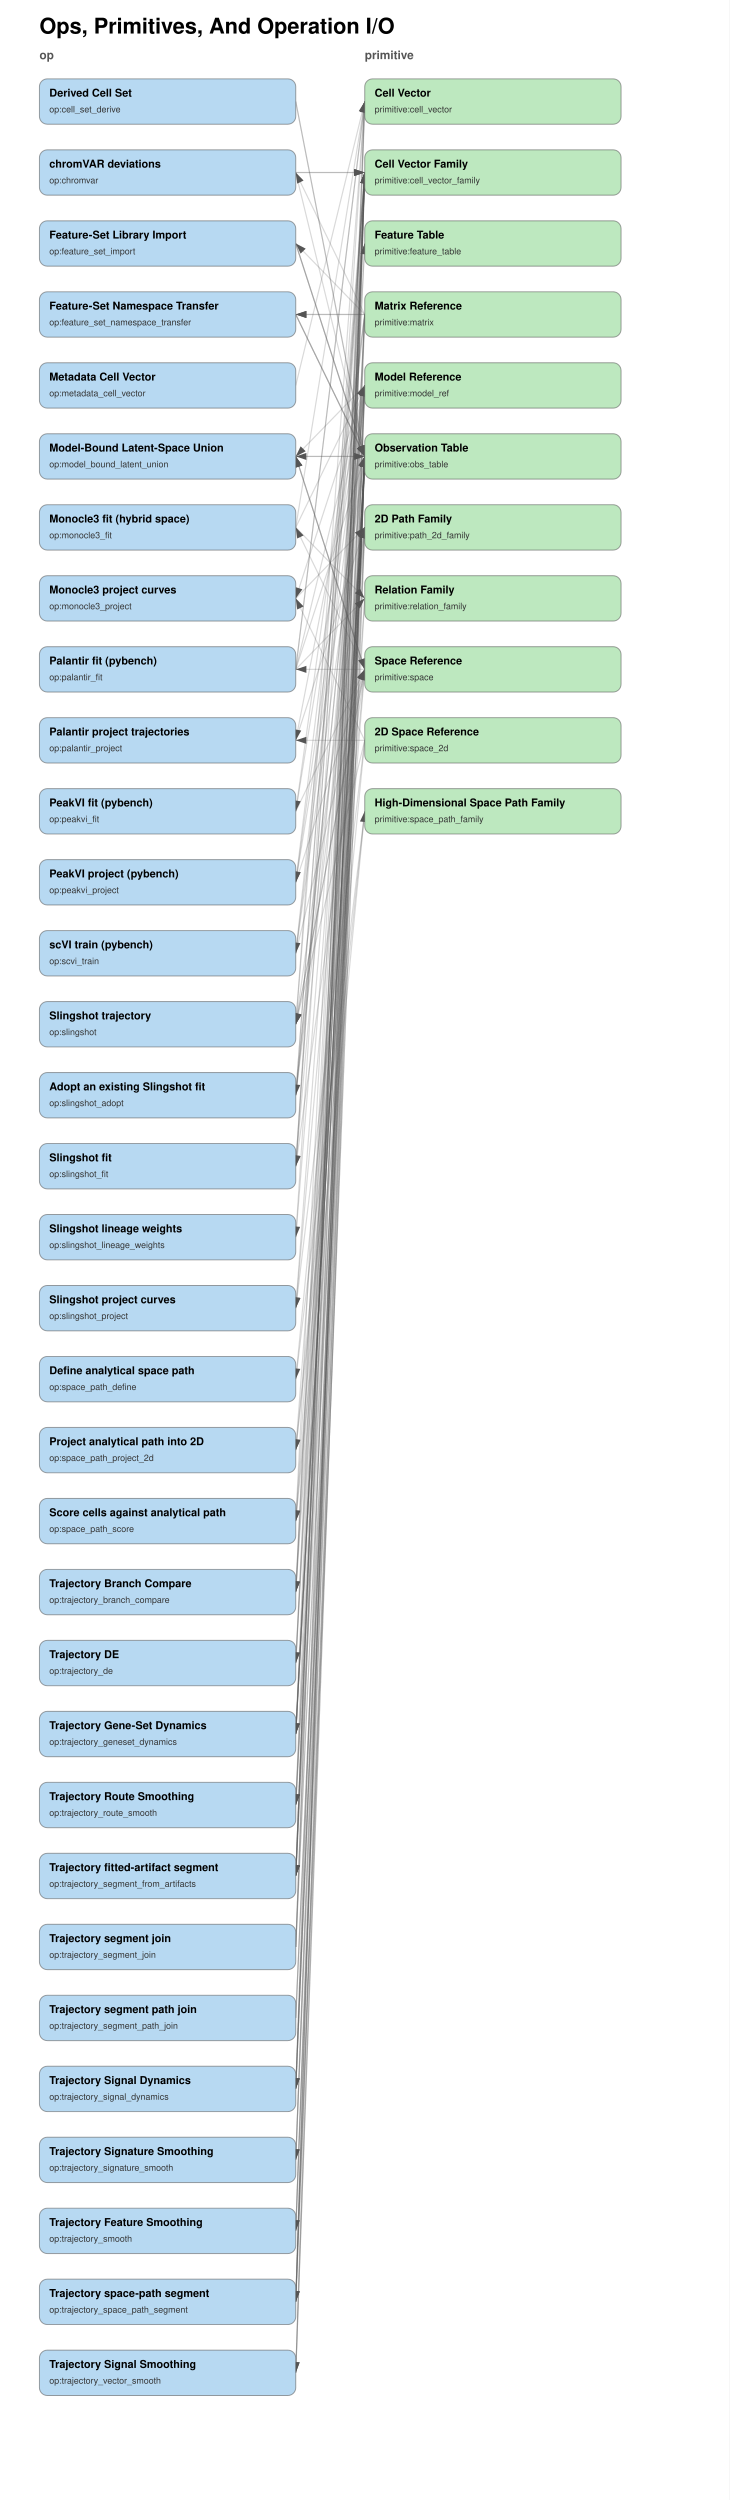
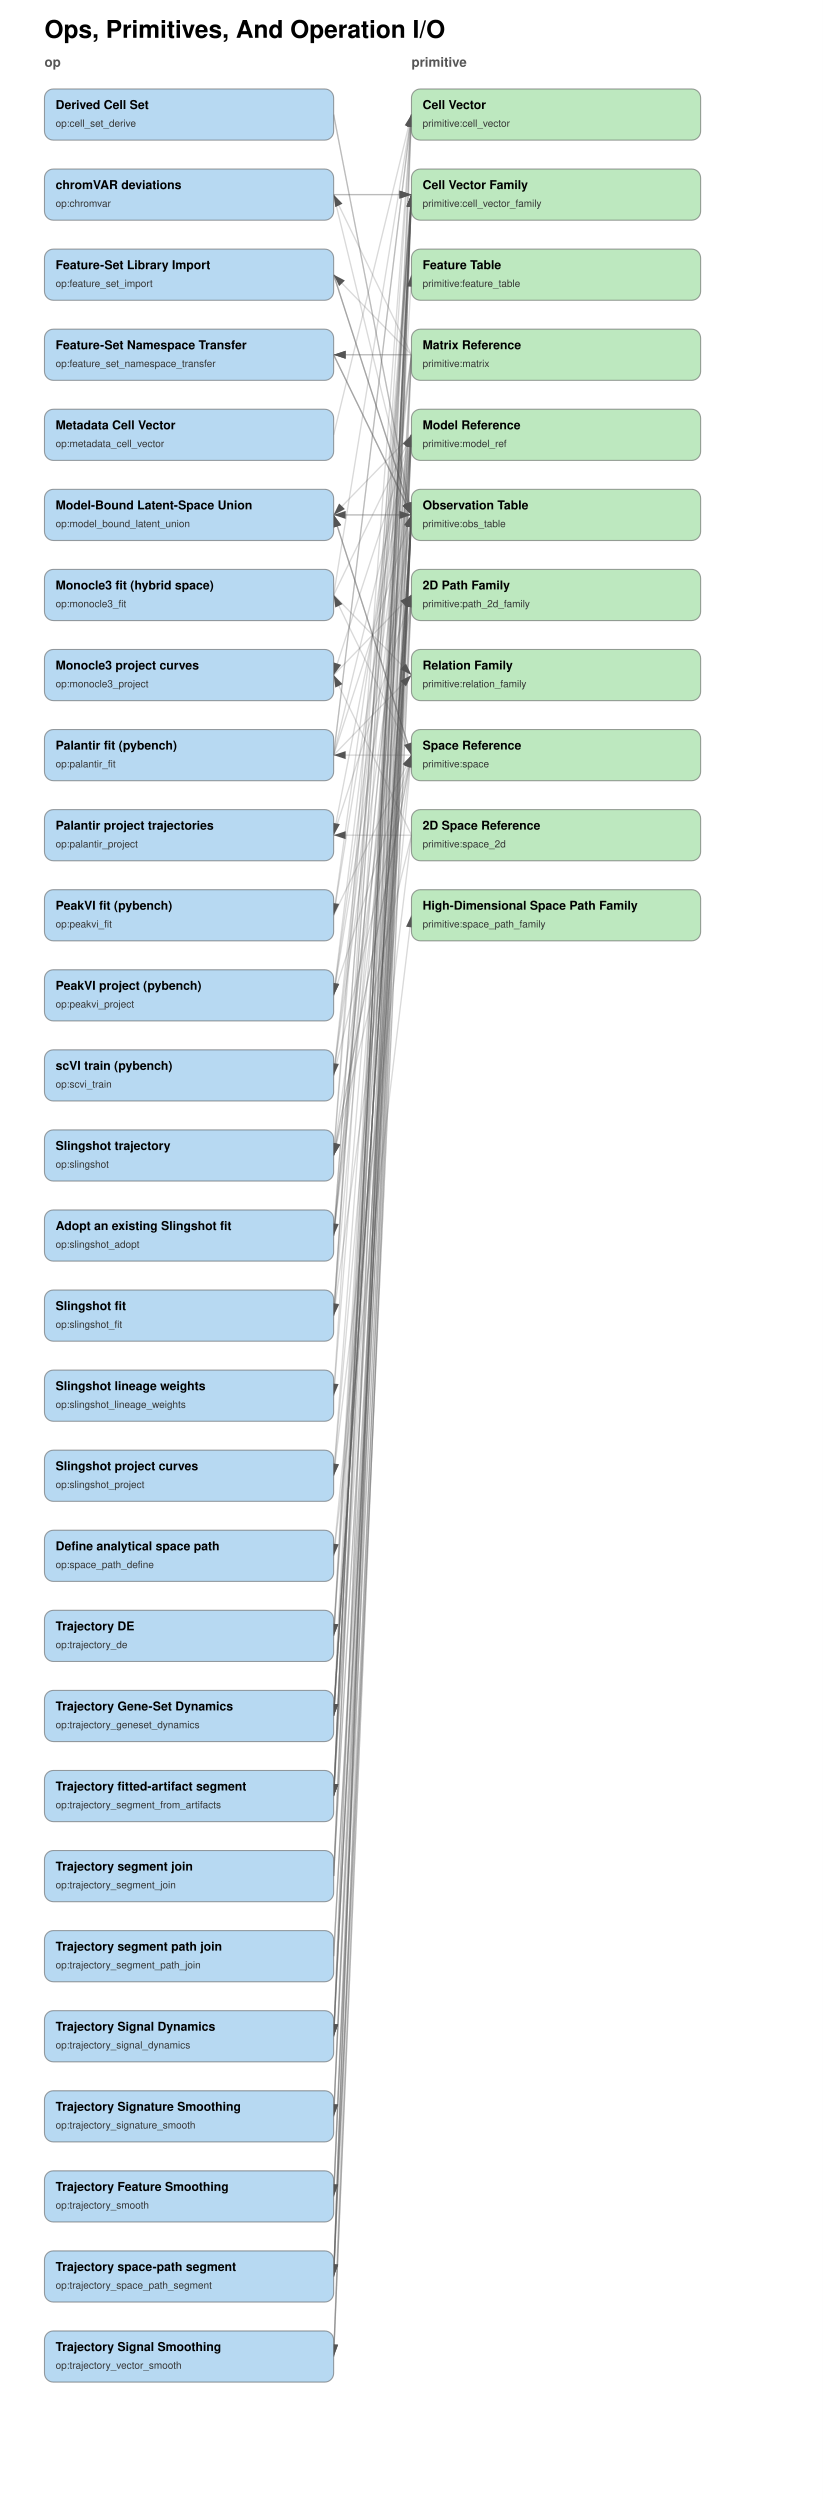
- <svg xmlns="http://www.w3.org/2000/svg" width="740" height="2536" viewBox="0 0 740 2536">
+ <svg xmlns="http://www.w3.org/2000/svg" width="740" height="2248" viewBox="0 0 740 2248">
  <rect width="100%" height="100%" fill="white" />
  <defs>
    <marker id="arrow" markerWidth="10" markerHeight="10" refX="9" refY="3" orient="auto" markerUnits="strokeWidth">
      <path d="M0,0 L0,6 L9,3 z" fill="#555" />
    </marker>
  </defs>
  <text x="40" y="34" font-family="Helvetica,Arial,sans-serif" font-size="22" font-weight="700">Ops, Primitives, And Operation I/O</text>
  <text x="40" y="60" font-family="Helvetica,Arial,sans-serif" font-size="12" font-weight="700" fill="#555">op</text>
  <text x="370" y="60" font-family="Helvetica,Arial,sans-serif" font-size="12" font-weight="700" fill="#555">primitive</text>
  <line x1="370" y1="103" x2="300" y2="1039" stroke="#555" stroke-opacity="0.22" stroke-width="1.2" marker-end="url(#arrow)" />
  <line x1="370" y1="103" x2="300" y2="1183" stroke="#555" stroke-opacity="0.22" stroke-width="1.2" marker-end="url(#arrow)" />
-   <line x1="370" y1="103" x2="300" y2="1831" stroke="#555" stroke-opacity="0.22" stroke-width="1.2" marker-end="url(#arrow)" />
+   <line x1="370" y1="175" x2="300" y2="1543" stroke="#555" stroke-opacity="0.22" stroke-width="1.2" marker-end="url(#arrow)" />
  <line x1="370" y1="175" x2="300" y2="1615" stroke="#555" stroke-opacity="0.22" stroke-width="1.2" marker-end="url(#arrow)" />
-   <line x1="370" y1="175" x2="300" y2="1759" stroke="#555" stroke-opacity="0.22" stroke-width="1.2" marker-end="url(#arrow)" />
-   <line x1="370" y1="175" x2="300" y2="1903" stroke="#555" stroke-opacity="0.22" stroke-width="1.2" marker-end="url(#arrow)" />
-   <line x1="370" y1="175" x2="300" y2="1903" stroke="#555" stroke-opacity="0.22" stroke-width="1.2" marker-end="url(#arrow)" />
-   <line x1="370" y1="175" x2="300" y2="1903" stroke="#555" stroke-opacity="0.22" stroke-width="1.2" marker-end="url(#arrow)" />
+   <line x1="370" y1="175" x2="300" y2="1615" stroke="#555" stroke-opacity="0.22" stroke-width="1.2" marker-end="url(#arrow)" />
+   <line x1="370" y1="175" x2="300" y2="1615" stroke="#555" stroke-opacity="0.22" stroke-width="1.2" marker-end="url(#arrow)" />
+   <line x1="370" y1="175" x2="300" y2="1831" stroke="#555" stroke-opacity="0.22" stroke-width="1.2" marker-end="url(#arrow)" />
+   <line x1="370" y1="175" x2="300" y2="1831" stroke="#555" stroke-opacity="0.22" stroke-width="1.2" marker-end="url(#arrow)" />
+   <line x1="370" y1="175" x2="300" y2="2047" stroke="#555" stroke-opacity="0.22" stroke-width="1.2" marker-end="url(#arrow)" />
  <line x1="370" y1="175" x2="300" y2="2119" stroke="#555" stroke-opacity="0.22" stroke-width="1.2" marker-end="url(#arrow)" />
-   <line x1="370" y1="175" x2="300" y2="2119" stroke="#555" stroke-opacity="0.22" stroke-width="1.2" marker-end="url(#arrow)" />
-   <line x1="370" y1="175" x2="300" y2="2335" stroke="#555" stroke-opacity="0.22" stroke-width="1.2" marker-end="url(#arrow)" />
-   <line x1="370" y1="175" x2="300" y2="2407" stroke="#555" stroke-opacity="0.22" stroke-width="1.2" marker-end="url(#arrow)" />
  <line x1="370" y1="319" x2="300" y2="175" stroke="#555" stroke-opacity="0.22" stroke-width="1.2" marker-end="url(#arrow)" />
  <line x1="370" y1="319" x2="300" y2="247" stroke="#555" stroke-opacity="0.22" stroke-width="1.2" marker-end="url(#arrow)" />
  <line x1="370" y1="319" x2="300" y2="319" stroke="#555" stroke-opacity="0.22" stroke-width="1.2" marker-end="url(#arrow)" />
  <line x1="370" y1="319" x2="300" y2="319" stroke="#555" stroke-opacity="0.22" stroke-width="1.2" marker-end="url(#arrow)" />
  <line x1="370" y1="319" x2="300" y2="823" stroke="#555" stroke-opacity="0.22" stroke-width="1.2" marker-end="url(#arrow)" />
  <line x1="370" y1="319" x2="300" y2="895" stroke="#555" stroke-opacity="0.22" stroke-width="1.2" marker-end="url(#arrow)" />
  <line x1="370" y1="319" x2="300" y2="967" stroke="#555" stroke-opacity="0.22" stroke-width="1.2" marker-end="url(#arrow)" />
-   <line x1="370" y1="319" x2="300" y2="1615" stroke="#555" stroke-opacity="0.22" stroke-width="1.2" marker-end="url(#arrow)" />
-   <line x1="370" y1="319" x2="300" y2="1687" stroke="#555" stroke-opacity="0.22" stroke-width="1.2" marker-end="url(#arrow)" />
-   <line x1="370" y1="319" x2="300" y2="1759" stroke="#555" stroke-opacity="0.22" stroke-width="1.2" marker-end="url(#arrow)" />
-   <line x1="370" y1="319" x2="300" y2="1831" stroke="#555" stroke-opacity="0.22" stroke-width="1.2" marker-end="url(#arrow)" />
-   <line x1="370" y1="319" x2="300" y2="2191" stroke="#555" stroke-opacity="0.22" stroke-width="1.2" marker-end="url(#arrow)" />
-   <line x1="370" y1="319" x2="300" y2="2263" stroke="#555" stroke-opacity="0.22" stroke-width="1.2" marker-end="url(#arrow)" />
+   <line x1="370" y1="319" x2="300" y2="1471" stroke="#555" stroke-opacity="0.22" stroke-width="1.2" marker-end="url(#arrow)" />
+   <line x1="370" y1="319" x2="300" y2="1543" stroke="#555" stroke-opacity="0.22" stroke-width="1.2" marker-end="url(#arrow)" />
+   <line x1="370" y1="319" x2="300" y2="1903" stroke="#555" stroke-opacity="0.22" stroke-width="1.2" marker-end="url(#arrow)" />
+   <line x1="370" y1="319" x2="300" y2="1975" stroke="#555" stroke-opacity="0.22" stroke-width="1.2" marker-end="url(#arrow)" />
  <line x1="370" y1="391" x2="300" y2="463" stroke="#555" stroke-opacity="0.22" stroke-width="1.2" marker-end="url(#arrow)" />
  <line x1="370" y1="391" x2="300" y2="607" stroke="#555" stroke-opacity="0.22" stroke-width="1.2" marker-end="url(#arrow)" />
  <line x1="370" y1="391" x2="300" y2="751" stroke="#555" stroke-opacity="0.22" stroke-width="1.2" marker-end="url(#arrow)" />
  <line x1="370" y1="391" x2="300" y2="895" stroke="#555" stroke-opacity="0.22" stroke-width="1.2" marker-end="url(#arrow)" />
  <line x1="370" y1="391" x2="300" y2="1111" stroke="#555" stroke-opacity="0.22" stroke-width="1.2" marker-end="url(#arrow)" />
  <line x1="370" y1="391" x2="300" y2="1255" stroke="#555" stroke-opacity="0.22" stroke-width="1.2" marker-end="url(#arrow)" />
  <line x1="370" y1="391" x2="300" y2="1327" stroke="#555" stroke-opacity="0.22" stroke-width="1.2" marker-end="url(#arrow)" />
-   <line x1="370" y1="391" x2="300" y2="1687" stroke="#555" stroke-opacity="0.22" stroke-width="1.2" marker-end="url(#arrow)" />
-   <line x1="370" y1="391" x2="300" y2="1759" stroke="#555" stroke-opacity="0.22" stroke-width="1.2" marker-end="url(#arrow)" />
+   <line x1="370" y1="391" x2="300" y2="1471" stroke="#555" stroke-opacity="0.22" stroke-width="1.2" marker-end="url(#arrow)" />
+   <line x1="370" y1="391" x2="300" y2="1543" stroke="#555" stroke-opacity="0.22" stroke-width="1.2" marker-end="url(#arrow)" />
+   <line x1="370" y1="391" x2="300" y2="1615" stroke="#555" stroke-opacity="0.22" stroke-width="1.2" marker-end="url(#arrow)" />
+   <line x1="370" y1="391" x2="300" y2="1831" stroke="#555" stroke-opacity="0.22" stroke-width="1.2" marker-end="url(#arrow)" />
  <line x1="370" y1="391" x2="300" y2="1903" stroke="#555" stroke-opacity="0.22" stroke-width="1.2" marker-end="url(#arrow)" />
+   <line x1="370" y1="391" x2="300" y2="1975" stroke="#555" stroke-opacity="0.22" stroke-width="1.2" marker-end="url(#arrow)" />
  <line x1="370" y1="391" x2="300" y2="2119" stroke="#555" stroke-opacity="0.22" stroke-width="1.2" marker-end="url(#arrow)" />
-   <line x1="370" y1="391" x2="300" y2="2191" stroke="#555" stroke-opacity="0.22" stroke-width="1.2" marker-end="url(#arrow)" />
-   <line x1="370" y1="391" x2="300" y2="2263" stroke="#555" stroke-opacity="0.22" stroke-width="1.2" marker-end="url(#arrow)" />
-   <line x1="370" y1="391" x2="300" y2="2407" stroke="#555" stroke-opacity="0.22" stroke-width="1.2" marker-end="url(#arrow)" />
  <line x1="370" y1="463" x2="300" y2="463" stroke="#555" stroke-opacity="0.22" stroke-width="1.2" marker-end="url(#arrow)" />
-   <line x1="370" y1="535" x2="300" y2="1903" stroke="#555" stroke-opacity="0.22" stroke-width="1.2" marker-end="url(#arrow)" />
-   <line x1="370" y1="535" x2="300" y2="2335" stroke="#555" stroke-opacity="0.22" stroke-width="1.2" marker-end="url(#arrow)" />
-   <line x1="370" y1="535" x2="300" y2="2335" stroke="#555" stroke-opacity="0.22" stroke-width="1.2" marker-end="url(#arrow)" />
-   <line x1="370" y1="607" x2="300" y2="1615" stroke="#555" stroke-opacity="0.22" stroke-width="1.2" marker-end="url(#arrow)" />
-   <line x1="370" y1="607" x2="300" y2="1831" stroke="#555" stroke-opacity="0.22" stroke-width="1.2" marker-end="url(#arrow)" />
+   <line x1="370" y1="535" x2="300" y2="1615" stroke="#555" stroke-opacity="0.22" stroke-width="1.2" marker-end="url(#arrow)" />
+   <line x1="370" y1="535" x2="300" y2="2047" stroke="#555" stroke-opacity="0.22" stroke-width="1.2" marker-end="url(#arrow)" />
+   <line x1="370" y1="535" x2="300" y2="2047" stroke="#555" stroke-opacity="0.22" stroke-width="1.2" marker-end="url(#arrow)" />
  <line x1="370" y1="679" x2="300" y2="463" stroke="#555" stroke-opacity="0.22" stroke-width="1.2" marker-end="url(#arrow)" />
  <line x1="370" y1="679" x2="300" y2="463" stroke="#555" stroke-opacity="0.22" stroke-width="1.2" marker-end="url(#arrow)" />
  <line x1="370" y1="679" x2="300" y2="535" stroke="#555" stroke-opacity="0.22" stroke-width="1.2" marker-end="url(#arrow)" />
  <line x1="370" y1="679" x2="300" y2="679" stroke="#555" stroke-opacity="0.22" stroke-width="1.2" marker-end="url(#arrow)" />
  <line x1="370" y1="679" x2="300" y2="1039" stroke="#555" stroke-opacity="0.22" stroke-width="1.2" marker-end="url(#arrow)" />
  <line x1="370" y1="679" x2="300" y2="1039" stroke="#555" stroke-opacity="0.22" stroke-width="1.2" marker-end="url(#arrow)" />
  <line x1="370" y1="679" x2="300" y2="1183" stroke="#555" stroke-opacity="0.22" stroke-width="1.2" marker-end="url(#arrow)" />
  <line x1="370" y1="679" x2="300" y2="1399" stroke="#555" stroke-opacity="0.22" stroke-width="1.2" marker-end="url(#arrow)" />
-   <line x1="370" y1="679" x2="300" y2="1543" stroke="#555" stroke-opacity="0.22" stroke-width="1.2" marker-end="url(#arrow)" />
  <line x1="370" y1="751" x2="300" y2="607" stroke="#555" stroke-opacity="0.22" stroke-width="1.2" marker-end="url(#arrow)" />
  <line x1="370" y1="751" x2="300" y2="751" stroke="#555" stroke-opacity="0.22" stroke-width="1.2" marker-end="url(#arrow)" />
  <line x1="370" y1="751" x2="300" y2="1039" stroke="#555" stroke-opacity="0.22" stroke-width="1.2" marker-end="url(#arrow)" />
  <line x1="370" y1="751" x2="300" y2="1327" stroke="#555" stroke-opacity="0.22" stroke-width="1.2" marker-end="url(#arrow)" />
-   <line x1="370" y1="751" x2="300" y2="1471" stroke="#555" stroke-opacity="0.22" stroke-width="1.2" marker-end="url(#arrow)" />
-   <line x1="370" y1="823" x2="300" y2="1471" stroke="#555" stroke-opacity="0.22" stroke-width="1.2" marker-end="url(#arrow)" />
-   <line x1="370" y1="823" x2="300" y2="1543" stroke="#555" stroke-opacity="0.22" stroke-width="1.2" marker-end="url(#arrow)" />
  <line x1="300" y1="103" x2="370" y2="463" stroke="#555" stroke-opacity="0.22" stroke-width="1.2" marker-end="url(#arrow)" />
  <line x1="300" y1="103" x2="370" y2="463" stroke="#555" stroke-opacity="0.22" stroke-width="1.2" marker-end="url(#arrow)" />
  <line x1="300" y1="175" x2="370" y2="175" stroke="#555" stroke-opacity="0.22" stroke-width="1.2" marker-end="url(#arrow)" />
  <line x1="300" y1="175" x2="370" y2="175" stroke="#555" stroke-opacity="0.22" stroke-width="1.2" marker-end="url(#arrow)" />
  <line x1="300" y1="175" x2="370" y2="463" stroke="#555" stroke-opacity="0.22" stroke-width="1.2" marker-end="url(#arrow)" />
  <line x1="300" y1="247" x2="370" y2="463" stroke="#555" stroke-opacity="0.22" stroke-width="1.2" marker-end="url(#arrow)" />
  <line x1="300" y1="247" x2="370" y2="463" stroke="#555" stroke-opacity="0.22" stroke-width="1.2" marker-end="url(#arrow)" />
  <line x1="300" y1="247" x2="370" y2="463" stroke="#555" stroke-opacity="0.22" stroke-width="1.2" marker-end="url(#arrow)" />
  <line x1="300" y1="319" x2="370" y2="463" stroke="#555" stroke-opacity="0.22" stroke-width="1.2" marker-end="url(#arrow)" />
  <line x1="300" y1="319" x2="370" y2="463" stroke="#555" stroke-opacity="0.22" stroke-width="1.2" marker-end="url(#arrow)" />
  <line x1="300" y1="319" x2="370" y2="463" stroke="#555" stroke-opacity="0.22" stroke-width="1.2" marker-end="url(#arrow)" />
  <line x1="300" y1="391" x2="370" y2="103" stroke="#555" stroke-opacity="0.22" stroke-width="1.2" marker-end="url(#arrow)" />
  <line x1="300" y1="463" x2="370" y2="463" stroke="#555" stroke-opacity="0.22" stroke-width="1.2" marker-end="url(#arrow)" />
  <line x1="300" y1="463" x2="370" y2="679" stroke="#555" stroke-opacity="0.22" stroke-width="1.2" marker-end="url(#arrow)" />
  <line x1="300" y1="535" x2="370" y2="103" stroke="#555" stroke-opacity="0.22" stroke-width="1.2" marker-end="url(#arrow)" />
  <line x1="300" y1="535" x2="370" y2="391" stroke="#555" stroke-opacity="0.22" stroke-width="1.2" marker-end="url(#arrow)" />
  <line x1="300" y1="535" x2="370" y2="607" stroke="#555" stroke-opacity="0.22" stroke-width="1.2" marker-end="url(#arrow)" />
  <line x1="300" y1="607" x2="370" y2="535" stroke="#555" stroke-opacity="0.22" stroke-width="1.2" marker-end="url(#arrow)" />
  <line x1="300" y1="679" x2="370" y2="103" stroke="#555" stroke-opacity="0.22" stroke-width="1.2" marker-end="url(#arrow)" />
  <line x1="300" y1="679" x2="370" y2="103" stroke="#555" stroke-opacity="0.22" stroke-width="1.2" marker-end="url(#arrow)" />
  <line x1="300" y1="679" x2="370" y2="391" stroke="#555" stroke-opacity="0.22" stroke-width="1.2" marker-end="url(#arrow)" />
  <line x1="300" y1="679" x2="370" y2="463" stroke="#555" stroke-opacity="0.22" stroke-width="1.2" marker-end="url(#arrow)" />
  <line x1="300" y1="679" x2="370" y2="607" stroke="#555" stroke-opacity="0.22" stroke-width="1.2" marker-end="url(#arrow)" />
  <line x1="300" y1="751" x2="370" y2="535" stroke="#555" stroke-opacity="0.22" stroke-width="1.2" marker-end="url(#arrow)" />
  <line x1="300" y1="823" x2="370" y2="391" stroke="#555" stroke-opacity="0.22" stroke-width="1.2" marker-end="url(#arrow)" />
  <line x1="300" y1="823" x2="370" y2="679" stroke="#555" stroke-opacity="0.22" stroke-width="1.2" marker-end="url(#arrow)" />
  <line x1="300" y1="895" x2="370" y2="463" stroke="#555" stroke-opacity="0.22" stroke-width="1.2" marker-end="url(#arrow)" />
  <line x1="300" y1="895" x2="370" y2="679" stroke="#555" stroke-opacity="0.22" stroke-width="1.2" marker-end="url(#arrow)" />
  <line x1="300" y1="967" x2="370" y2="391" stroke="#555" stroke-opacity="0.22" stroke-width="1.2" marker-end="url(#arrow)" />
  <line x1="300" y1="967" x2="370" y2="463" stroke="#555" stroke-opacity="0.22" stroke-width="1.2" marker-end="url(#arrow)" />
  <line x1="300" y1="967" x2="370" y2="679" stroke="#555" stroke-opacity="0.22" stroke-width="1.2" marker-end="url(#arrow)" />
  <line x1="300" y1="1039" x2="370" y2="175" stroke="#555" stroke-opacity="0.22" stroke-width="1.2" marker-end="url(#arrow)" />
  <line x1="300" y1="1039" x2="370" y2="535" stroke="#555" stroke-opacity="0.22" stroke-width="1.2" marker-end="url(#arrow)" />
  <line x1="300" y1="1111" x2="370" y2="175" stroke="#555" stroke-opacity="0.22" stroke-width="1.2" marker-end="url(#arrow)" />
  <line x1="300" y1="1111" x2="370" y2="175" stroke="#555" stroke-opacity="0.22" stroke-width="1.2" marker-end="url(#arrow)" />
  <line x1="300" y1="1111" x2="370" y2="391" stroke="#555" stroke-opacity="0.22" stroke-width="1.2" marker-end="url(#arrow)" />
  <line x1="300" y1="1111" x2="370" y2="463" stroke="#555" stroke-opacity="0.22" stroke-width="1.2" marker-end="url(#arrow)" />
  <line x1="300" y1="1111" x2="370" y2="535" stroke="#555" stroke-opacity="0.22" stroke-width="1.2" marker-end="url(#arrow)" />
  <line x1="300" y1="1183" x2="370" y2="175" stroke="#555" stroke-opacity="0.22" stroke-width="1.2" marker-end="url(#arrow)" />
  <line x1="300" y1="1183" x2="370" y2="175" stroke="#555" stroke-opacity="0.22" stroke-width="1.2" marker-end="url(#arrow)" />
  <line x1="300" y1="1183" x2="370" y2="391" stroke="#555" stroke-opacity="0.22" stroke-width="1.2" marker-end="url(#arrow)" />
  <line x1="300" y1="1255" x2="370" y2="175" stroke="#555" stroke-opacity="0.22" stroke-width="1.2" marker-end="url(#arrow)" />
  <line x1="300" y1="1327" x2="370" y2="535" stroke="#555" stroke-opacity="0.22" stroke-width="1.2" marker-end="url(#arrow)" />
  <line x1="300" y1="1399" x2="370" y2="823" stroke="#555" stroke-opacity="0.22" stroke-width="1.2" marker-end="url(#arrow)" />
-   <line x1="300" y1="1471" x2="370" y2="535" stroke="#555" stroke-opacity="0.22" stroke-width="1.2" marker-end="url(#arrow)" />
-   <line x1="300" y1="1543" x2="370" y2="175" stroke="#555" stroke-opacity="0.22" stroke-width="1.2" marker-end="url(#arrow)" />
-   <line x1="300" y1="1543" x2="370" y2="463" stroke="#555" stroke-opacity="0.22" stroke-width="1.2" marker-end="url(#arrow)" />
-   <line x1="300" y1="1615" x2="370" y2="247" stroke="#555" stroke-opacity="0.22" stroke-width="1.2" marker-end="url(#arrow)" />
+   <line x1="300" y1="1471" x2="370" y2="247" stroke="#555" stroke-opacity="0.22" stroke-width="1.2" marker-end="url(#arrow)" />
+   <line x1="300" y1="1471" x2="370" y2="463" stroke="#555" stroke-opacity="0.22" stroke-width="1.2" marker-end="url(#arrow)" />
+   <line x1="300" y1="1543" x2="370" y2="463" stroke="#555" stroke-opacity="0.22" stroke-width="1.2" marker-end="url(#arrow)" />
+   <line x1="300" y1="1543" x2="370" y2="463" stroke="#555" stroke-opacity="0.22" stroke-width="1.2" marker-end="url(#arrow)" />
+   <line x1="300" y1="1543" x2="370" y2="463" stroke="#555" stroke-opacity="0.22" stroke-width="1.2" marker-end="url(#arrow)" />
+   <line x1="300" y1="1543" x2="370" y2="463" stroke="#555" stroke-opacity="0.22" stroke-width="1.2" marker-end="url(#arrow)" />
+   <line x1="300" y1="1543" x2="370" y2="463" stroke="#555" stroke-opacity="0.22" stroke-width="1.2" marker-end="url(#arrow)" />
+   <line x1="300" y1="1543" x2="370" y2="463" stroke="#555" stroke-opacity="0.22" stroke-width="1.2" marker-end="url(#arrow)" />
+   <line x1="300" y1="1615" x2="370" y2="103" stroke="#555" stroke-opacity="0.22" stroke-width="1.2" marker-end="url(#arrow)" />
+   <line x1="300" y1="1615" x2="370" y2="175" stroke="#555" stroke-opacity="0.22" stroke-width="1.2" marker-end="url(#arrow)" />
+   <line x1="300" y1="1615" x2="370" y2="175" stroke="#555" stroke-opacity="0.22" stroke-width="1.2" marker-end="url(#arrow)" />
  <line x1="300" y1="1615" x2="370" y2="463" stroke="#555" stroke-opacity="0.22" stroke-width="1.2" marker-end="url(#arrow)" />
-   <line x1="300" y1="1687" x2="370" y2="247" stroke="#555" stroke-opacity="0.22" stroke-width="1.2" marker-end="url(#arrow)" />
+   <line x1="300" y1="1687" x2="370" y2="103" stroke="#555" stroke-opacity="0.22" stroke-width="1.2" marker-end="url(#arrow)" />
+   <line x1="300" y1="1687" x2="370" y2="175" stroke="#555" stroke-opacity="0.22" stroke-width="1.2" marker-end="url(#arrow)" />
+   <line x1="300" y1="1687" x2="370" y2="175" stroke="#555" stroke-opacity="0.22" stroke-width="1.2" marker-end="url(#arrow)" />
+   <line x1="300" y1="1687" x2="370" y2="463" stroke="#555" stroke-opacity="0.22" stroke-width="1.2" marker-end="url(#arrow)" />
  <line x1="300" y1="1687" x2="370" y2="463" stroke="#555" stroke-opacity="0.22" stroke-width="1.2" marker-end="url(#arrow)" />
  <line x1="300" y1="1759" x2="370" y2="463" stroke="#555" stroke-opacity="0.22" stroke-width="1.2" marker-end="url(#arrow)" />
  <line x1="300" y1="1759" x2="370" y2="463" stroke="#555" stroke-opacity="0.22" stroke-width="1.2" marker-end="url(#arrow)" />
-   <line x1="300" y1="1759" x2="370" y2="463" stroke="#555" stroke-opacity="0.22" stroke-width="1.2" marker-end="url(#arrow)" />
-   <line x1="300" y1="1759" x2="370" y2="463" stroke="#555" stroke-opacity="0.22" stroke-width="1.2" marker-end="url(#arrow)" />
-   <line x1="300" y1="1759" x2="370" y2="463" stroke="#555" stroke-opacity="0.22" stroke-width="1.2" marker-end="url(#arrow)" />
-   <line x1="300" y1="1759" x2="370" y2="463" stroke="#555" stroke-opacity="0.22" stroke-width="1.2" marker-end="url(#arrow)" />
+   <line x1="300" y1="1759" x2="370" y2="535" stroke="#555" stroke-opacity="0.22" stroke-width="1.2" marker-end="url(#arrow)" />
  <line x1="300" y1="1831" x2="370" y2="463" stroke="#555" stroke-opacity="0.22" stroke-width="1.2" marker-end="url(#arrow)" />
  <line x1="300" y1="1831" x2="370" y2="463" stroke="#555" stroke-opacity="0.22" stroke-width="1.2" marker-end="url(#arrow)" />
-   <line x1="300" y1="1903" x2="370" y2="103" stroke="#555" stroke-opacity="0.22" stroke-width="1.2" marker-end="url(#arrow)" />
-   <line x1="300" y1="1903" x2="370" y2="175" stroke="#555" stroke-opacity="0.22" stroke-width="1.2" marker-end="url(#arrow)" />
-   <line x1="300" y1="1903" x2="370" y2="175" stroke="#555" stroke-opacity="0.22" stroke-width="1.2" marker-end="url(#arrow)" />
+   <line x1="300" y1="1831" x2="370" y2="463" stroke="#555" stroke-opacity="0.22" stroke-width="1.2" marker-end="url(#arrow)" />
+   <line x1="300" y1="1831" x2="370" y2="463" stroke="#555" stroke-opacity="0.22" stroke-width="1.2" marker-end="url(#arrow)" />
  <line x1="300" y1="1903" x2="370" y2="463" stroke="#555" stroke-opacity="0.22" stroke-width="1.2" marker-end="url(#arrow)" />
-   <line x1="300" y1="1975" x2="370" y2="103" stroke="#555" stroke-opacity="0.22" stroke-width="1.2" marker-end="url(#arrow)" />
-   <line x1="300" y1="1975" x2="370" y2="175" stroke="#555" stroke-opacity="0.22" stroke-width="1.2" marker-end="url(#arrow)" />
-   <line x1="300" y1="1975" x2="370" y2="175" stroke="#555" stroke-opacity="0.22" stroke-width="1.2" marker-end="url(#arrow)" />
+   <line x1="300" y1="1903" x2="370" y2="463" stroke="#555" stroke-opacity="0.22" stroke-width="1.2" marker-end="url(#arrow)" />
  <line x1="300" y1="1975" x2="370" y2="463" stroke="#555" stroke-opacity="0.22" stroke-width="1.2" marker-end="url(#arrow)" />
  <line x1="300" y1="1975" x2="370" y2="463" stroke="#555" stroke-opacity="0.22" stroke-width="1.2" marker-end="url(#arrow)" />
+   <line x1="300" y1="2047" x2="370" y2="103" stroke="#555" stroke-opacity="0.22" stroke-width="1.2" marker-end="url(#arrow)" />
+   <line x1="300" y1="2047" x2="370" y2="175" stroke="#555" stroke-opacity="0.22" stroke-width="1.2" marker-end="url(#arrow)" />
+   <line x1="300" y1="2047" x2="370" y2="175" stroke="#555" stroke-opacity="0.22" stroke-width="1.2" marker-end="url(#arrow)" />
  <line x1="300" y1="2047" x2="370" y2="463" stroke="#555" stroke-opacity="0.22" stroke-width="1.2" marker-end="url(#arrow)" />
  <line x1="300" y1="2047" x2="370" y2="463" stroke="#555" stroke-opacity="0.22" stroke-width="1.2" marker-end="url(#arrow)" />
-   <line x1="300" y1="2047" x2="370" y2="535" stroke="#555" stroke-opacity="0.22" stroke-width="1.2" marker-end="url(#arrow)" />
  <line x1="300" y1="2119" x2="370" y2="463" stroke="#555" stroke-opacity="0.22" stroke-width="1.2" marker-end="url(#arrow)" />
  <line x1="300" y1="2119" x2="370" y2="463" stroke="#555" stroke-opacity="0.22" stroke-width="1.2" marker-end="url(#arrow)" />
-   <line x1="300" y1="2119" x2="370" y2="463" stroke="#555" stroke-opacity="0.22" stroke-width="1.2" marker-end="url(#arrow)" />
-   <line x1="300" y1="2119" x2="370" y2="463" stroke="#555" stroke-opacity="0.22" stroke-width="1.2" marker-end="url(#arrow)" />
-   <line x1="300" y1="2191" x2="370" y2="463" stroke="#555" stroke-opacity="0.22" stroke-width="1.2" marker-end="url(#arrow)" />
-   <line x1="300" y1="2191" x2="370" y2="463" stroke="#555" stroke-opacity="0.22" stroke-width="1.2" marker-end="url(#arrow)" />
-   <line x1="300" y1="2263" x2="370" y2="463" stroke="#555" stroke-opacity="0.22" stroke-width="1.2" marker-end="url(#arrow)" />
-   <line x1="300" y1="2263" x2="370" y2="463" stroke="#555" stroke-opacity="0.22" stroke-width="1.2" marker-end="url(#arrow)" />
-   <line x1="300" y1="2335" x2="370" y2="103" stroke="#555" stroke-opacity="0.22" stroke-width="1.2" marker-end="url(#arrow)" />
-   <line x1="300" y1="2335" x2="370" y2="175" stroke="#555" stroke-opacity="0.22" stroke-width="1.2" marker-end="url(#arrow)" />
-   <line x1="300" y1="2335" x2="370" y2="175" stroke="#555" stroke-opacity="0.22" stroke-width="1.2" marker-end="url(#arrow)" />
-   <line x1="300" y1="2335" x2="370" y2="463" stroke="#555" stroke-opacity="0.22" stroke-width="1.2" marker-end="url(#arrow)" />
-   <line x1="300" y1="2335" x2="370" y2="463" stroke="#555" stroke-opacity="0.22" stroke-width="1.2" marker-end="url(#arrow)" />
-   <line x1="300" y1="2407" x2="370" y2="463" stroke="#555" stroke-opacity="0.22" stroke-width="1.2" marker-end="url(#arrow)" />
-   <line x1="300" y1="2407" x2="370" y2="463" stroke="#555" stroke-opacity="0.22" stroke-width="1.2" marker-end="url(#arrow)" />
  <g>
    <rect x="40" y="80" width="260" height="46" rx="8" fill="#b7d9f2" stroke="#555" stroke-opacity="0.55" />
    <text x="50" y="98" font-family="Helvetica,Arial,sans-serif" font-size="11" font-weight="700">Derived Cell Set</text>
    <text x="50" y="114" font-family="Helvetica,Arial,sans-serif" font-size="9" fill="#333">op:cell_set_derive</text>
  </g>
  <g>
    <rect x="40" y="152" width="260" height="46" rx="8" fill="#b7d9f2" stroke="#555" stroke-opacity="0.55" />
    <text x="50" y="170" font-family="Helvetica,Arial,sans-serif" font-size="11" font-weight="700">chromVAR deviations</text>
    <text x="50" y="186" font-family="Helvetica,Arial,sans-serif" font-size="9" fill="#333">op:chromvar</text>
  </g>
  <g>
    <rect x="40" y="224" width="260" height="46" rx="8" fill="#b7d9f2" stroke="#555" stroke-opacity="0.55" />
    <text x="50" y="242" font-family="Helvetica,Arial,sans-serif" font-size="11" font-weight="700">Feature-Set Library Import</text>
    <text x="50" y="258" font-family="Helvetica,Arial,sans-serif" font-size="9" fill="#333">op:feature_set_import</text>
  </g>
  <g>
    <rect x="40" y="296" width="260" height="46" rx="8" fill="#b7d9f2" stroke="#555" stroke-opacity="0.55" />
    <text x="50" y="314" font-family="Helvetica,Arial,sans-serif" font-size="11" font-weight="700">Feature-Set Namespace Transfer</text>
    <text x="50" y="330" font-family="Helvetica,Arial,sans-serif" font-size="9" fill="#333">op:feature_set_namespace_transfer</text>
  </g>
  <g>
    <rect x="40" y="368" width="260" height="46" rx="8" fill="#b7d9f2" stroke="#555" stroke-opacity="0.55" />
    <text x="50" y="386" font-family="Helvetica,Arial,sans-serif" font-size="11" font-weight="700">Metadata Cell Vector</text>
    <text x="50" y="402" font-family="Helvetica,Arial,sans-serif" font-size="9" fill="#333">op:metadata_cell_vector</text>
  </g>
  <g>
    <rect x="40" y="440" width="260" height="46" rx="8" fill="#b7d9f2" stroke="#555" stroke-opacity="0.55" />
    <text x="50" y="458" font-family="Helvetica,Arial,sans-serif" font-size="11" font-weight="700">Model-Bound Latent-Space Union</text>
    <text x="50" y="474" font-family="Helvetica,Arial,sans-serif" font-size="9" fill="#333">op:model_bound_latent_union</text>
  </g>
  <g>
    <rect x="40" y="512" width="260" height="46" rx="8" fill="#b7d9f2" stroke="#555" stroke-opacity="0.55" />
    <text x="50" y="530" font-family="Helvetica,Arial,sans-serif" font-size="11" font-weight="700">Monocle3 fit (hybrid space)</text>
    <text x="50" y="546" font-family="Helvetica,Arial,sans-serif" font-size="9" fill="#333">op:monocle3_fit</text>
  </g>
  <g>
    <rect x="40" y="584" width="260" height="46" rx="8" fill="#b7d9f2" stroke="#555" stroke-opacity="0.55" />
    <text x="50" y="602" font-family="Helvetica,Arial,sans-serif" font-size="11" font-weight="700">Monocle3 project curves</text>
    <text x="50" y="618" font-family="Helvetica,Arial,sans-serif" font-size="9" fill="#333">op:monocle3_project</text>
  </g>
  <g>
    <rect x="40" y="656" width="260" height="46" rx="8" fill="#b7d9f2" stroke="#555" stroke-opacity="0.55" />
    <text x="50" y="674" font-family="Helvetica,Arial,sans-serif" font-size="11" font-weight="700">Palantir fit (pybench)</text>
    <text x="50" y="690" font-family="Helvetica,Arial,sans-serif" font-size="9" fill="#333">op:palantir_fit</text>
  </g>
  <g>
    <rect x="40" y="728" width="260" height="46" rx="8" fill="#b7d9f2" stroke="#555" stroke-opacity="0.55" />
    <text x="50" y="746" font-family="Helvetica,Arial,sans-serif" font-size="11" font-weight="700">Palantir project trajectories</text>
    <text x="50" y="762" font-family="Helvetica,Arial,sans-serif" font-size="9" fill="#333">op:palantir_project</text>
  </g>
  <g>
    <rect x="40" y="800" width="260" height="46" rx="8" fill="#b7d9f2" stroke="#555" stroke-opacity="0.55" />
    <text x="50" y="818" font-family="Helvetica,Arial,sans-serif" font-size="11" font-weight="700">PeakVI fit (pybench)</text>
    <text x="50" y="834" font-family="Helvetica,Arial,sans-serif" font-size="9" fill="#333">op:peakvi_fit</text>
  </g>
  <g>
    <rect x="40" y="872" width="260" height="46" rx="8" fill="#b7d9f2" stroke="#555" stroke-opacity="0.55" />
    <text x="50" y="890" font-family="Helvetica,Arial,sans-serif" font-size="11" font-weight="700">PeakVI project (pybench)</text>
    <text x="50" y="906" font-family="Helvetica,Arial,sans-serif" font-size="9" fill="#333">op:peakvi_project</text>
  </g>
  <g>
    <rect x="40" y="944" width="260" height="46" rx="8" fill="#b7d9f2" stroke="#555" stroke-opacity="0.55" />
    <text x="50" y="962" font-family="Helvetica,Arial,sans-serif" font-size="11" font-weight="700">scVI train (pybench)</text>
    <text x="50" y="978" font-family="Helvetica,Arial,sans-serif" font-size="9" fill="#333">op:scvi_train</text>
  </g>
  <g>
    <rect x="40" y="1016" width="260" height="46" rx="8" fill="#b7d9f2" stroke="#555" stroke-opacity="0.55" />
    <text x="50" y="1034" font-family="Helvetica,Arial,sans-serif" font-size="11" font-weight="700">Slingshot trajectory</text>
    <text x="50" y="1050" font-family="Helvetica,Arial,sans-serif" font-size="9" fill="#333">op:slingshot</text>
  </g>
  <g>
    <rect x="40" y="1088" width="260" height="46" rx="8" fill="#b7d9f2" stroke="#555" stroke-opacity="0.55" />
    <text x="50" y="1106" font-family="Helvetica,Arial,sans-serif" font-size="11" font-weight="700">Adopt an existing Slingshot fit</text>
    <text x="50" y="1122" font-family="Helvetica,Arial,sans-serif" font-size="9" fill="#333">op:slingshot_adopt</text>
  </g>
  <g>
    <rect x="40" y="1160" width="260" height="46" rx="8" fill="#b7d9f2" stroke="#555" stroke-opacity="0.55" />
    <text x="50" y="1178" font-family="Helvetica,Arial,sans-serif" font-size="11" font-weight="700">Slingshot fit</text>
    <text x="50" y="1194" font-family="Helvetica,Arial,sans-serif" font-size="9" fill="#333">op:slingshot_fit</text>
  </g>
  <g>
    <rect x="40" y="1232" width="260" height="46" rx="8" fill="#b7d9f2" stroke="#555" stroke-opacity="0.55" />
    <text x="50" y="1250" font-family="Helvetica,Arial,sans-serif" font-size="11" font-weight="700">Slingshot lineage weights</text>
    <text x="50" y="1266" font-family="Helvetica,Arial,sans-serif" font-size="9" fill="#333">op:slingshot_lineage_weights</text>
  </g>
  <g>
    <rect x="40" y="1304" width="260" height="46" rx="8" fill="#b7d9f2" stroke="#555" stroke-opacity="0.55" />
    <text x="50" y="1322" font-family="Helvetica,Arial,sans-serif" font-size="11" font-weight="700">Slingshot project curves</text>
    <text x="50" y="1338" font-family="Helvetica,Arial,sans-serif" font-size="9" fill="#333">op:slingshot_project</text>
  </g>
  <g>
    <rect x="40" y="1376" width="260" height="46" rx="8" fill="#b7d9f2" stroke="#555" stroke-opacity="0.55" />
    <text x="50" y="1394" font-family="Helvetica,Arial,sans-serif" font-size="11" font-weight="700">Define analytical space path</text>
    <text x="50" y="1410" font-family="Helvetica,Arial,sans-serif" font-size="9" fill="#333">op:space_path_define</text>
  </g>
  <g>
    <rect x="40" y="1448" width="260" height="46" rx="8" fill="#b7d9f2" stroke="#555" stroke-opacity="0.55" />
-     <text x="50" y="1466" font-family="Helvetica,Arial,sans-serif" font-size="11" font-weight="700">Project analytical path into 2D</text>
-     <text x="50" y="1482" font-family="Helvetica,Arial,sans-serif" font-size="9" fill="#333">op:space_path_project_2d</text>
+     <text x="50" y="1466" font-family="Helvetica,Arial,sans-serif" font-size="11" font-weight="700">Trajectory DE</text>
+     <text x="50" y="1482" font-family="Helvetica,Arial,sans-serif" font-size="9" fill="#333">op:trajectory_de</text>
  </g>
  <g>
    <rect x="40" y="1520" width="260" height="46" rx="8" fill="#b7d9f2" stroke="#555" stroke-opacity="0.55" />
-     <text x="50" y="1538" font-family="Helvetica,Arial,sans-serif" font-size="11" font-weight="700">Score cells against analytical path</text>
-     <text x="50" y="1554" font-family="Helvetica,Arial,sans-serif" font-size="9" fill="#333">op:space_path_score</text>
+     <text x="50" y="1538" font-family="Helvetica,Arial,sans-serif" font-size="11" font-weight="700">Trajectory Gene-Set Dynamics</text>
+     <text x="50" y="1554" font-family="Helvetica,Arial,sans-serif" font-size="9" fill="#333">op:trajectory_geneset_dynamics</text>
  </g>
  <g>
    <rect x="40" y="1592" width="260" height="46" rx="8" fill="#b7d9f2" stroke="#555" stroke-opacity="0.55" />
-     <text x="50" y="1610" font-family="Helvetica,Arial,sans-serif" font-size="11" font-weight="700">Trajectory Branch Compare</text>
-     <text x="50" y="1626" font-family="Helvetica,Arial,sans-serif" font-size="9" fill="#333">op:trajectory_branch_compare</text>
+     <text x="50" y="1610" font-family="Helvetica,Arial,sans-serif" font-size="11" font-weight="700">Trajectory fitted-artifact segment</text>
+     <text x="50" y="1626" font-family="Helvetica,Arial,sans-serif" font-size="9" fill="#333">op:trajectory_segment_from_artifacts</text>
  </g>
  <g>
    <rect x="40" y="1664" width="260" height="46" rx="8" fill="#b7d9f2" stroke="#555" stroke-opacity="0.55" />
-     <text x="50" y="1682" font-family="Helvetica,Arial,sans-serif" font-size="11" font-weight="700">Trajectory DE</text>
-     <text x="50" y="1698" font-family="Helvetica,Arial,sans-serif" font-size="9" fill="#333">op:trajectory_de</text>
+     <text x="50" y="1682" font-family="Helvetica,Arial,sans-serif" font-size="11" font-weight="700">Trajectory segment join</text>
+     <text x="50" y="1698" font-family="Helvetica,Arial,sans-serif" font-size="9" fill="#333">op:trajectory_segment_join</text>
  </g>
  <g>
    <rect x="40" y="1736" width="260" height="46" rx="8" fill="#b7d9f2" stroke="#555" stroke-opacity="0.55" />
-     <text x="50" y="1754" font-family="Helvetica,Arial,sans-serif" font-size="11" font-weight="700">Trajectory Gene-Set Dynamics</text>
-     <text x="50" y="1770" font-family="Helvetica,Arial,sans-serif" font-size="9" fill="#333">op:trajectory_geneset_dynamics</text>
+     <text x="50" y="1754" font-family="Helvetica,Arial,sans-serif" font-size="11" font-weight="700">Trajectory segment path join</text>
+     <text x="50" y="1770" font-family="Helvetica,Arial,sans-serif" font-size="9" fill="#333">op:trajectory_segment_path_join</text>
  </g>
  <g>
    <rect x="40" y="1808" width="260" height="46" rx="8" fill="#b7d9f2" stroke="#555" stroke-opacity="0.55" />
-     <text x="50" y="1826" font-family="Helvetica,Arial,sans-serif" font-size="11" font-weight="700">Trajectory Route Smoothing</text>
-     <text x="50" y="1842" font-family="Helvetica,Arial,sans-serif" font-size="9" fill="#333">op:trajectory_route_smooth</text>
+     <text x="50" y="1826" font-family="Helvetica,Arial,sans-serif" font-size="11" font-weight="700">Trajectory Signal Dynamics</text>
+     <text x="50" y="1842" font-family="Helvetica,Arial,sans-serif" font-size="9" fill="#333">op:trajectory_signal_dynamics</text>
  </g>
  <g>
    <rect x="40" y="1880" width="260" height="46" rx="8" fill="#b7d9f2" stroke="#555" stroke-opacity="0.55" />
-     <text x="50" y="1898" font-family="Helvetica,Arial,sans-serif" font-size="11" font-weight="700">Trajectory fitted-artifact segment</text>
-     <text x="50" y="1914" font-family="Helvetica,Arial,sans-serif" font-size="9" fill="#333">op:trajectory_segment_from_artifacts</text>
+     <text x="50" y="1898" font-family="Helvetica,Arial,sans-serif" font-size="11" font-weight="700">Trajectory Signature Smoothing</text>
+     <text x="50" y="1914" font-family="Helvetica,Arial,sans-serif" font-size="9" fill="#333">op:trajectory_signature_smooth</text>
  </g>
  <g>
    <rect x="40" y="1952" width="260" height="46" rx="8" fill="#b7d9f2" stroke="#555" stroke-opacity="0.55" />
-     <text x="50" y="1970" font-family="Helvetica,Arial,sans-serif" font-size="11" font-weight="700">Trajectory segment join</text>
-     <text x="50" y="1986" font-family="Helvetica,Arial,sans-serif" font-size="9" fill="#333">op:trajectory_segment_join</text>
+     <text x="50" y="1970" font-family="Helvetica,Arial,sans-serif" font-size="11" font-weight="700">Trajectory Feature Smoothing</text>
+     <text x="50" y="1986" font-family="Helvetica,Arial,sans-serif" font-size="9" fill="#333">op:trajectory_smooth</text>
  </g>
  <g>
    <rect x="40" y="2024" width="260" height="46" rx="8" fill="#b7d9f2" stroke="#555" stroke-opacity="0.55" />
-     <text x="50" y="2042" font-family="Helvetica,Arial,sans-serif" font-size="11" font-weight="700">Trajectory segment path join</text>
-     <text x="50" y="2058" font-family="Helvetica,Arial,sans-serif" font-size="9" fill="#333">op:trajectory_segment_path_join</text>
+     <text x="50" y="2042" font-family="Helvetica,Arial,sans-serif" font-size="11" font-weight="700">Trajectory space-path segment</text>
+     <text x="50" y="2058" font-family="Helvetica,Arial,sans-serif" font-size="9" fill="#333">op:trajectory_space_path_segment</text>
  </g>
  <g>
    <rect x="40" y="2096" width="260" height="46" rx="8" fill="#b7d9f2" stroke="#555" stroke-opacity="0.55" />
-     <text x="50" y="2114" font-family="Helvetica,Arial,sans-serif" font-size="11" font-weight="700">Trajectory Signal Dynamics</text>
-     <text x="50" y="2130" font-family="Helvetica,Arial,sans-serif" font-size="9" fill="#333">op:trajectory_signal_dynamics</text>
-   </g>
-   <g>
-     <rect x="40" y="2168" width="260" height="46" rx="8" fill="#b7d9f2" stroke="#555" stroke-opacity="0.55" />
-     <text x="50" y="2186" font-family="Helvetica,Arial,sans-serif" font-size="11" font-weight="700">Trajectory Signature Smoothing</text>
-     <text x="50" y="2202" font-family="Helvetica,Arial,sans-serif" font-size="9" fill="#333">op:trajectory_signature_smooth</text>
-   </g>
-   <g>
-     <rect x="40" y="2240" width="260" height="46" rx="8" fill="#b7d9f2" stroke="#555" stroke-opacity="0.55" />
-     <text x="50" y="2258" font-family="Helvetica,Arial,sans-serif" font-size="11" font-weight="700">Trajectory Feature Smoothing</text>
-     <text x="50" y="2274" font-family="Helvetica,Arial,sans-serif" font-size="9" fill="#333">op:trajectory_smooth</text>
-   </g>
-   <g>
-     <rect x="40" y="2312" width="260" height="46" rx="8" fill="#b7d9f2" stroke="#555" stroke-opacity="0.55" />
-     <text x="50" y="2330" font-family="Helvetica,Arial,sans-serif" font-size="11" font-weight="700">Trajectory space-path segment</text>
-     <text x="50" y="2346" font-family="Helvetica,Arial,sans-serif" font-size="9" fill="#333">op:trajectory_space_path_segment</text>
-   </g>
-   <g>
-     <rect x="40" y="2384" width="260" height="46" rx="8" fill="#b7d9f2" stroke="#555" stroke-opacity="0.55" />
-     <text x="50" y="2402" font-family="Helvetica,Arial,sans-serif" font-size="11" font-weight="700">Trajectory Signal Smoothing</text>
-     <text x="50" y="2418" font-family="Helvetica,Arial,sans-serif" font-size="9" fill="#333">op:trajectory_vector_smooth</text>
+     <text x="50" y="2114" font-family="Helvetica,Arial,sans-serif" font-size="11" font-weight="700">Trajectory Signal Smoothing</text>
+     <text x="50" y="2130" font-family="Helvetica,Arial,sans-serif" font-size="9" fill="#333">op:trajectory_vector_smooth</text>
  </g>
  <g>
    <rect x="370" y="80" width="260" height="46" rx="8" fill="#bde8bf" stroke="#555" stroke-opacity="0.55" />
    <text x="380" y="98" font-family="Helvetica,Arial,sans-serif" font-size="11" font-weight="700">Cell Vector</text>
    <text x="380" y="114" font-family="Helvetica,Arial,sans-serif" font-size="9" fill="#333">primitive:cell_vector</text>
  </g>
  <g>
    <rect x="370" y="152" width="260" height="46" rx="8" fill="#bde8bf" stroke="#555" stroke-opacity="0.55" />
    <text x="380" y="170" font-family="Helvetica,Arial,sans-serif" font-size="11" font-weight="700">Cell Vector Family</text>
    <text x="380" y="186" font-family="Helvetica,Arial,sans-serif" font-size="9" fill="#333">primitive:cell_vector_family</text>
  </g>
  <g>
    <rect x="370" y="224" width="260" height="46" rx="8" fill="#bde8bf" stroke="#555" stroke-opacity="0.55" />
    <text x="380" y="242" font-family="Helvetica,Arial,sans-serif" font-size="11" font-weight="700">Feature Table</text>
    <text x="380" y="258" font-family="Helvetica,Arial,sans-serif" font-size="9" fill="#333">primitive:feature_table</text>
  </g>
  <g>
    <rect x="370" y="296" width="260" height="46" rx="8" fill="#bde8bf" stroke="#555" stroke-opacity="0.55" />
    <text x="380" y="314" font-family="Helvetica,Arial,sans-serif" font-size="11" font-weight="700">Matrix Reference</text>
    <text x="380" y="330" font-family="Helvetica,Arial,sans-serif" font-size="9" fill="#333">primitive:matrix</text>
  </g>
  <g>
    <rect x="370" y="368" width="260" height="46" rx="8" fill="#bde8bf" stroke="#555" stroke-opacity="0.55" />
    <text x="380" y="386" font-family="Helvetica,Arial,sans-serif" font-size="11" font-weight="700">Model Reference</text>
    <text x="380" y="402" font-family="Helvetica,Arial,sans-serif" font-size="9" fill="#333">primitive:model_ref</text>
  </g>
  <g>
    <rect x="370" y="440" width="260" height="46" rx="8" fill="#bde8bf" stroke="#555" stroke-opacity="0.55" />
    <text x="380" y="458" font-family="Helvetica,Arial,sans-serif" font-size="11" font-weight="700">Observation Table</text>
    <text x="380" y="474" font-family="Helvetica,Arial,sans-serif" font-size="9" fill="#333">primitive:obs_table</text>
  </g>
  <g>
    <rect x="370" y="512" width="260" height="46" rx="8" fill="#bde8bf" stroke="#555" stroke-opacity="0.55" />
    <text x="380" y="530" font-family="Helvetica,Arial,sans-serif" font-size="11" font-weight="700">2D Path Family</text>
    <text x="380" y="546" font-family="Helvetica,Arial,sans-serif" font-size="9" fill="#333">primitive:path_2d_family</text>
  </g>
  <g>
    <rect x="370" y="584" width="260" height="46" rx="8" fill="#bde8bf" stroke="#555" stroke-opacity="0.55" />
    <text x="380" y="602" font-family="Helvetica,Arial,sans-serif" font-size="11" font-weight="700">Relation Family</text>
    <text x="380" y="618" font-family="Helvetica,Arial,sans-serif" font-size="9" fill="#333">primitive:relation_family</text>
  </g>
  <g>
    <rect x="370" y="656" width="260" height="46" rx="8" fill="#bde8bf" stroke="#555" stroke-opacity="0.55" />
    <text x="380" y="674" font-family="Helvetica,Arial,sans-serif" font-size="11" font-weight="700">Space Reference</text>
    <text x="380" y="690" font-family="Helvetica,Arial,sans-serif" font-size="9" fill="#333">primitive:space</text>
  </g>
  <g>
    <rect x="370" y="728" width="260" height="46" rx="8" fill="#bde8bf" stroke="#555" stroke-opacity="0.55" />
    <text x="380" y="746" font-family="Helvetica,Arial,sans-serif" font-size="11" font-weight="700">2D Space Reference</text>
    <text x="380" y="762" font-family="Helvetica,Arial,sans-serif" font-size="9" fill="#333">primitive:space_2d</text>
  </g>
  <g>
    <rect x="370" y="800" width="260" height="46" rx="8" fill="#bde8bf" stroke="#555" stroke-opacity="0.55" />
    <text x="380" y="818" font-family="Helvetica,Arial,sans-serif" font-size="11" font-weight="700">High-Dimensional Space Path Family</text>
    <text x="380" y="834" font-family="Helvetica,Arial,sans-serif" font-size="9" fill="#333">primitive:space_path_family</text>
  </g>
</svg>
